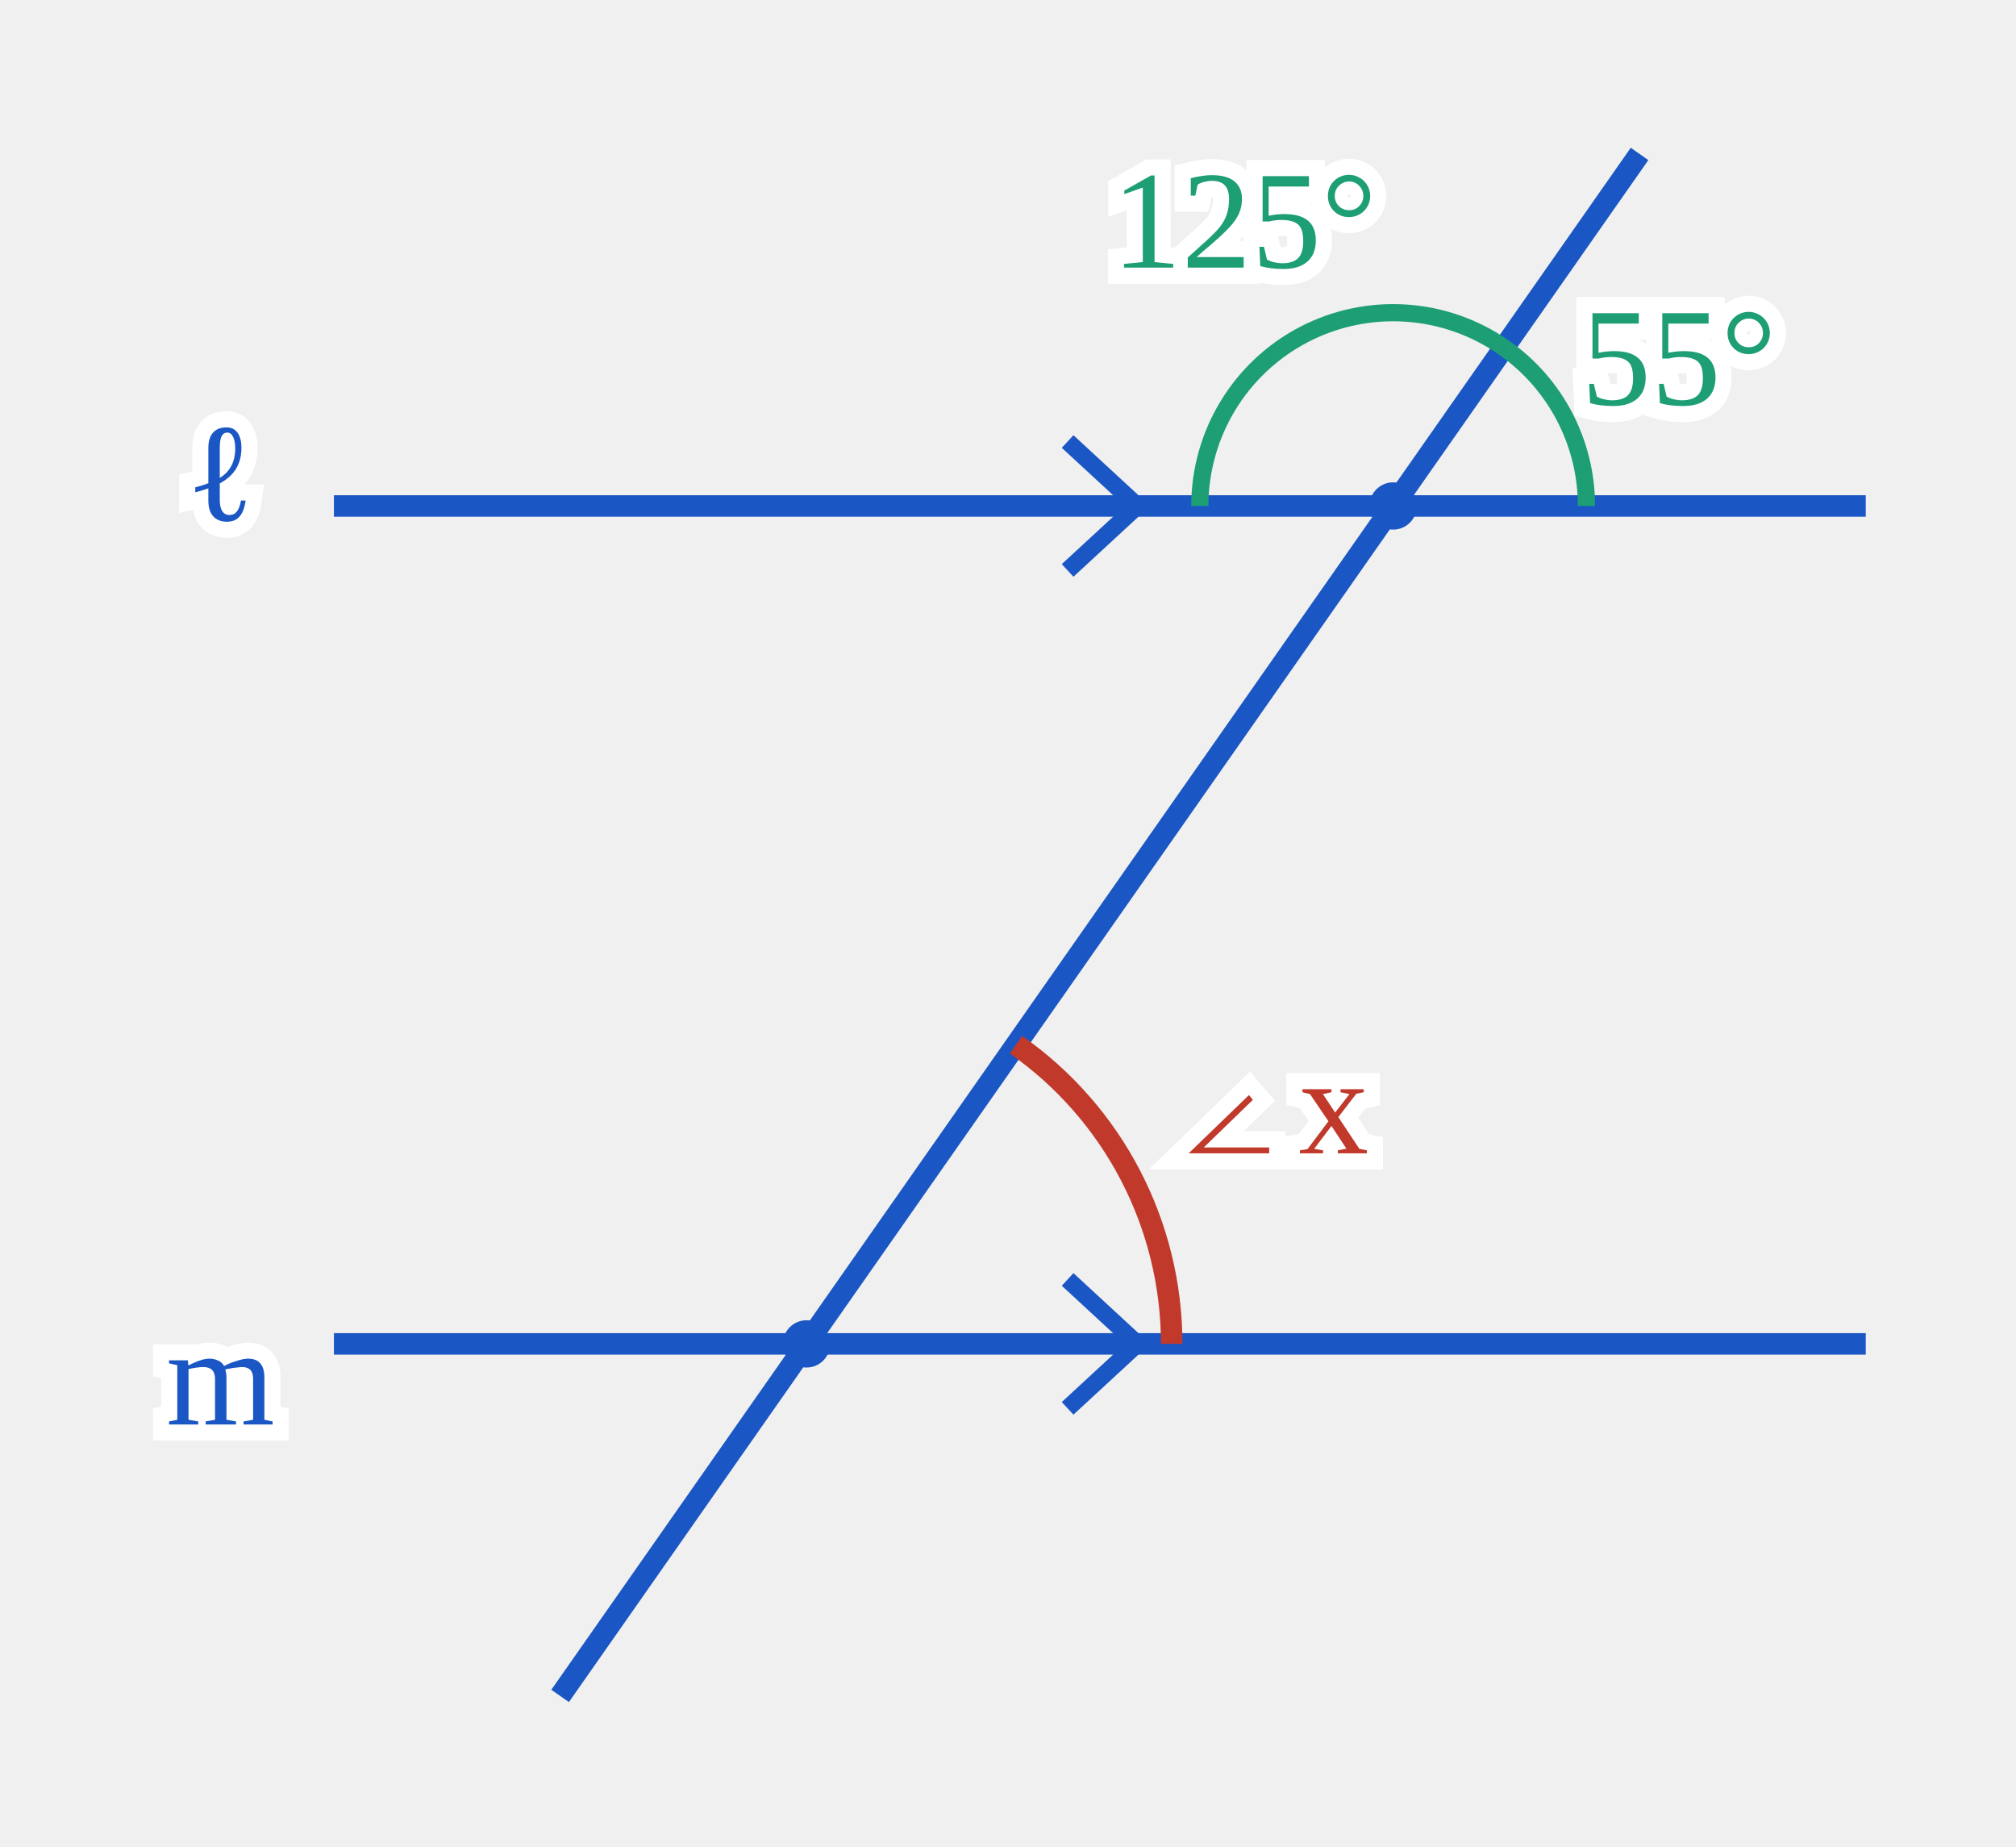
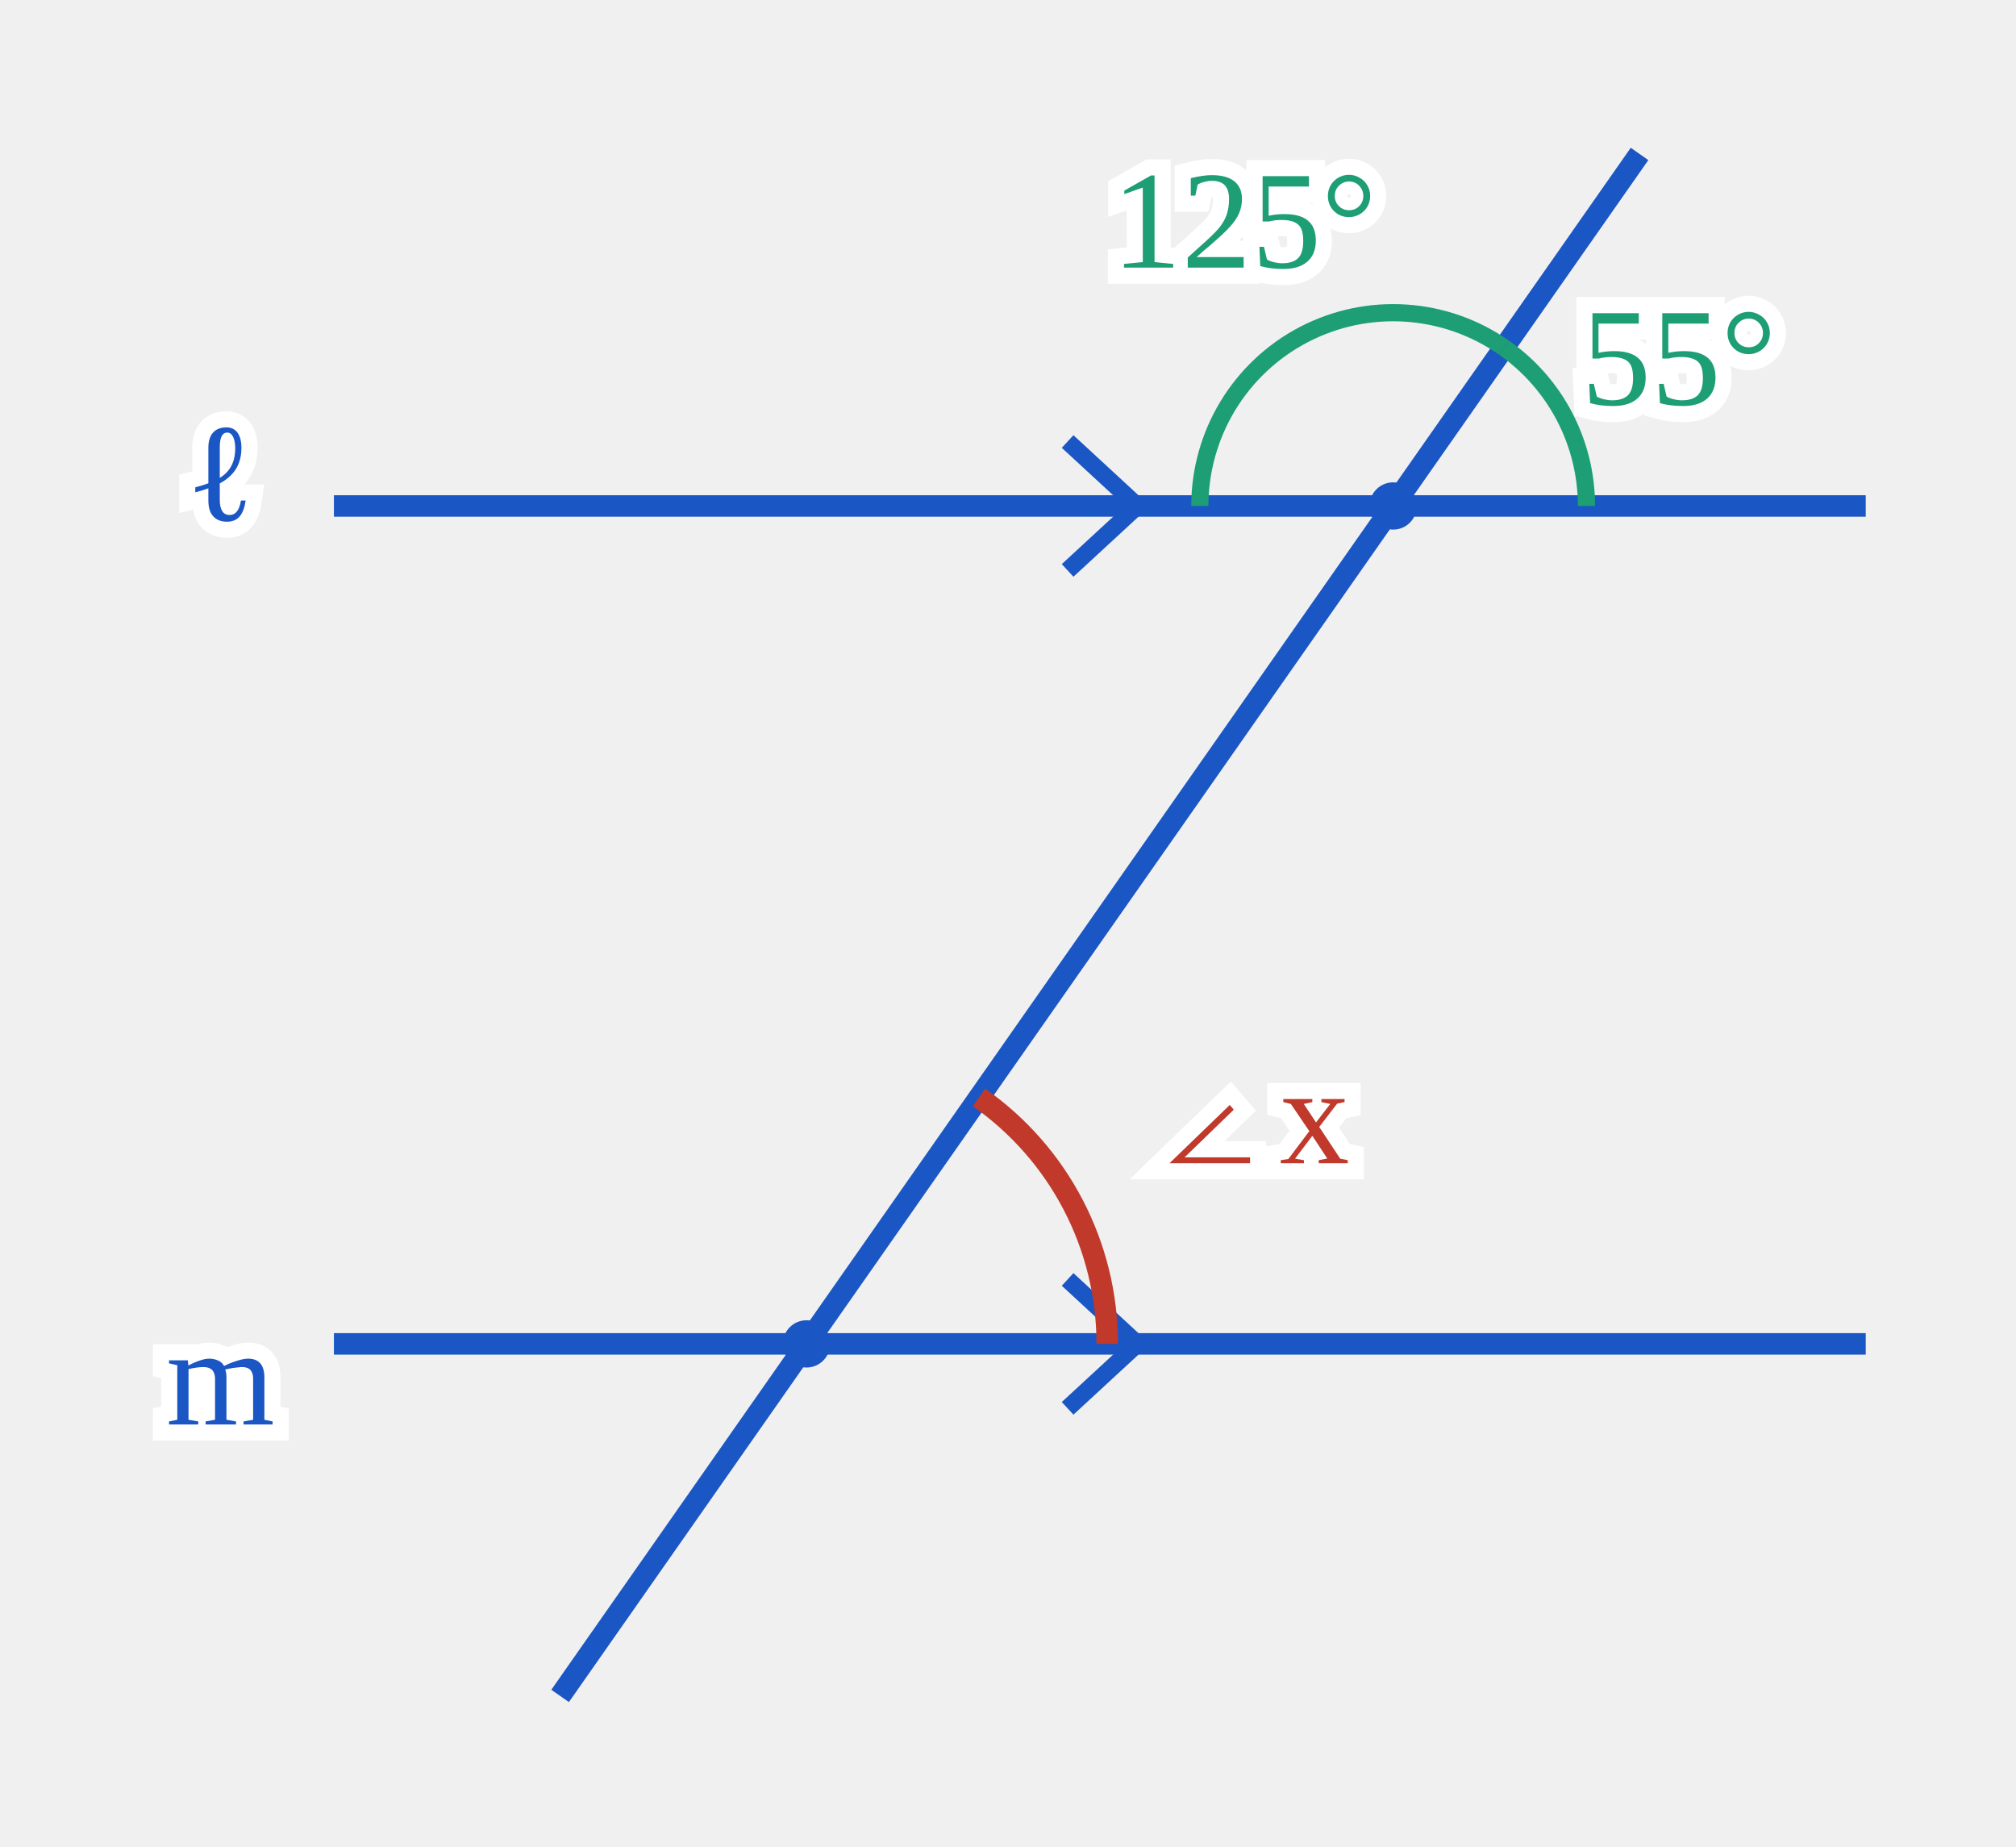
<svg xmlns="http://www.w3.org/2000/svg" viewBox="-102.4 -86.1 187.7 171.9" width="187.7" height="171.9" preserveAspectRatio="xMidYMid meet" role="img">
  <line x1="-71.31" y1="-39.00" x2="71.31" y2="-39.00" stroke="#1a56c4" stroke-width="2" />
  <line x1="-71.31" y1="39.00" x2="71.31" y2="39.00" stroke="#1a56c4" stroke-width="2" />
  <line x1="50.25" y1="-71.77" x2="-50.25" y2="71.77" stroke="#1a56c4" stroke-width="2" />
  <circle cx="27.31" cy="-39.00" r="2.2" fill="#1a56c4" />
  <circle cx="-27.31" cy="39.00" r="2.2" fill="#1a56c4" />
  <path d="M -3.00 -45.00 L 3.50 -39.00 L -3.00 -33.00" fill="none" stroke="#1a56c4" stroke-width="1.6" />
  <path d="M -3.00 33.00 L 3.50 39.00 L -3.00 45.00" fill="none" stroke="#1a56c4" stroke-width="1.6" />
  <path d="M 45.31 -39.00 A 18 18 0 0 0 37.63 -53.74" fill="none" stroke="#1D9E75" stroke-width="1.6" />
  <path d="M 37.63 -53.74 A 18 18 0 0 0 9.31 -39.00" fill="none" stroke="#1D9E75" stroke-width="1.6" />
-   <path d="M 6.69 39.00 A 34 34 0 0 0 -7.81 11.15" fill="none" stroke="#C0392B" stroke-width="2" />
+   <path d="M 0.69 39.00 A 28 28 0 0 0 -11.25 16.06" fill="none" stroke="#C0392B" stroke-width="2" />
  <text x="53.92" y="-48.43" text-anchor="middle" font-size="13" paint-order="stroke" stroke="#fff" stroke-width="3" fill="#1D9E75">55°</text>
  <text x="13.46" y="-61.19" text-anchor="middle" font-size="13" paint-order="stroke" stroke="#fff" stroke-width="3" fill="#1D9E75">125°</text>
-   <text x="15.27" y="21.26" text-anchor="middle" font-size="13" paint-order="stroke" stroke="#fff" stroke-width="3" fill="#C0392B">∠x</text>
+   <text x="13.49" y="22.18" text-anchor="middle" font-size="13" paint-order="stroke" stroke="#fff" stroke-width="3" fill="#C0392B">∠x</text>
  <text x="-81.87" y="-37.66" text-anchor="middle" font-size="13" paint-order="stroke" stroke="#fff" stroke-width="3" fill="#1a56c4">ℓ</text>
  <text x="-81.87" y="46.50" text-anchor="middle" font-size="13" paint-order="stroke" stroke="#fff" stroke-width="3" fill="#1a56c4">m</text>
</svg>
